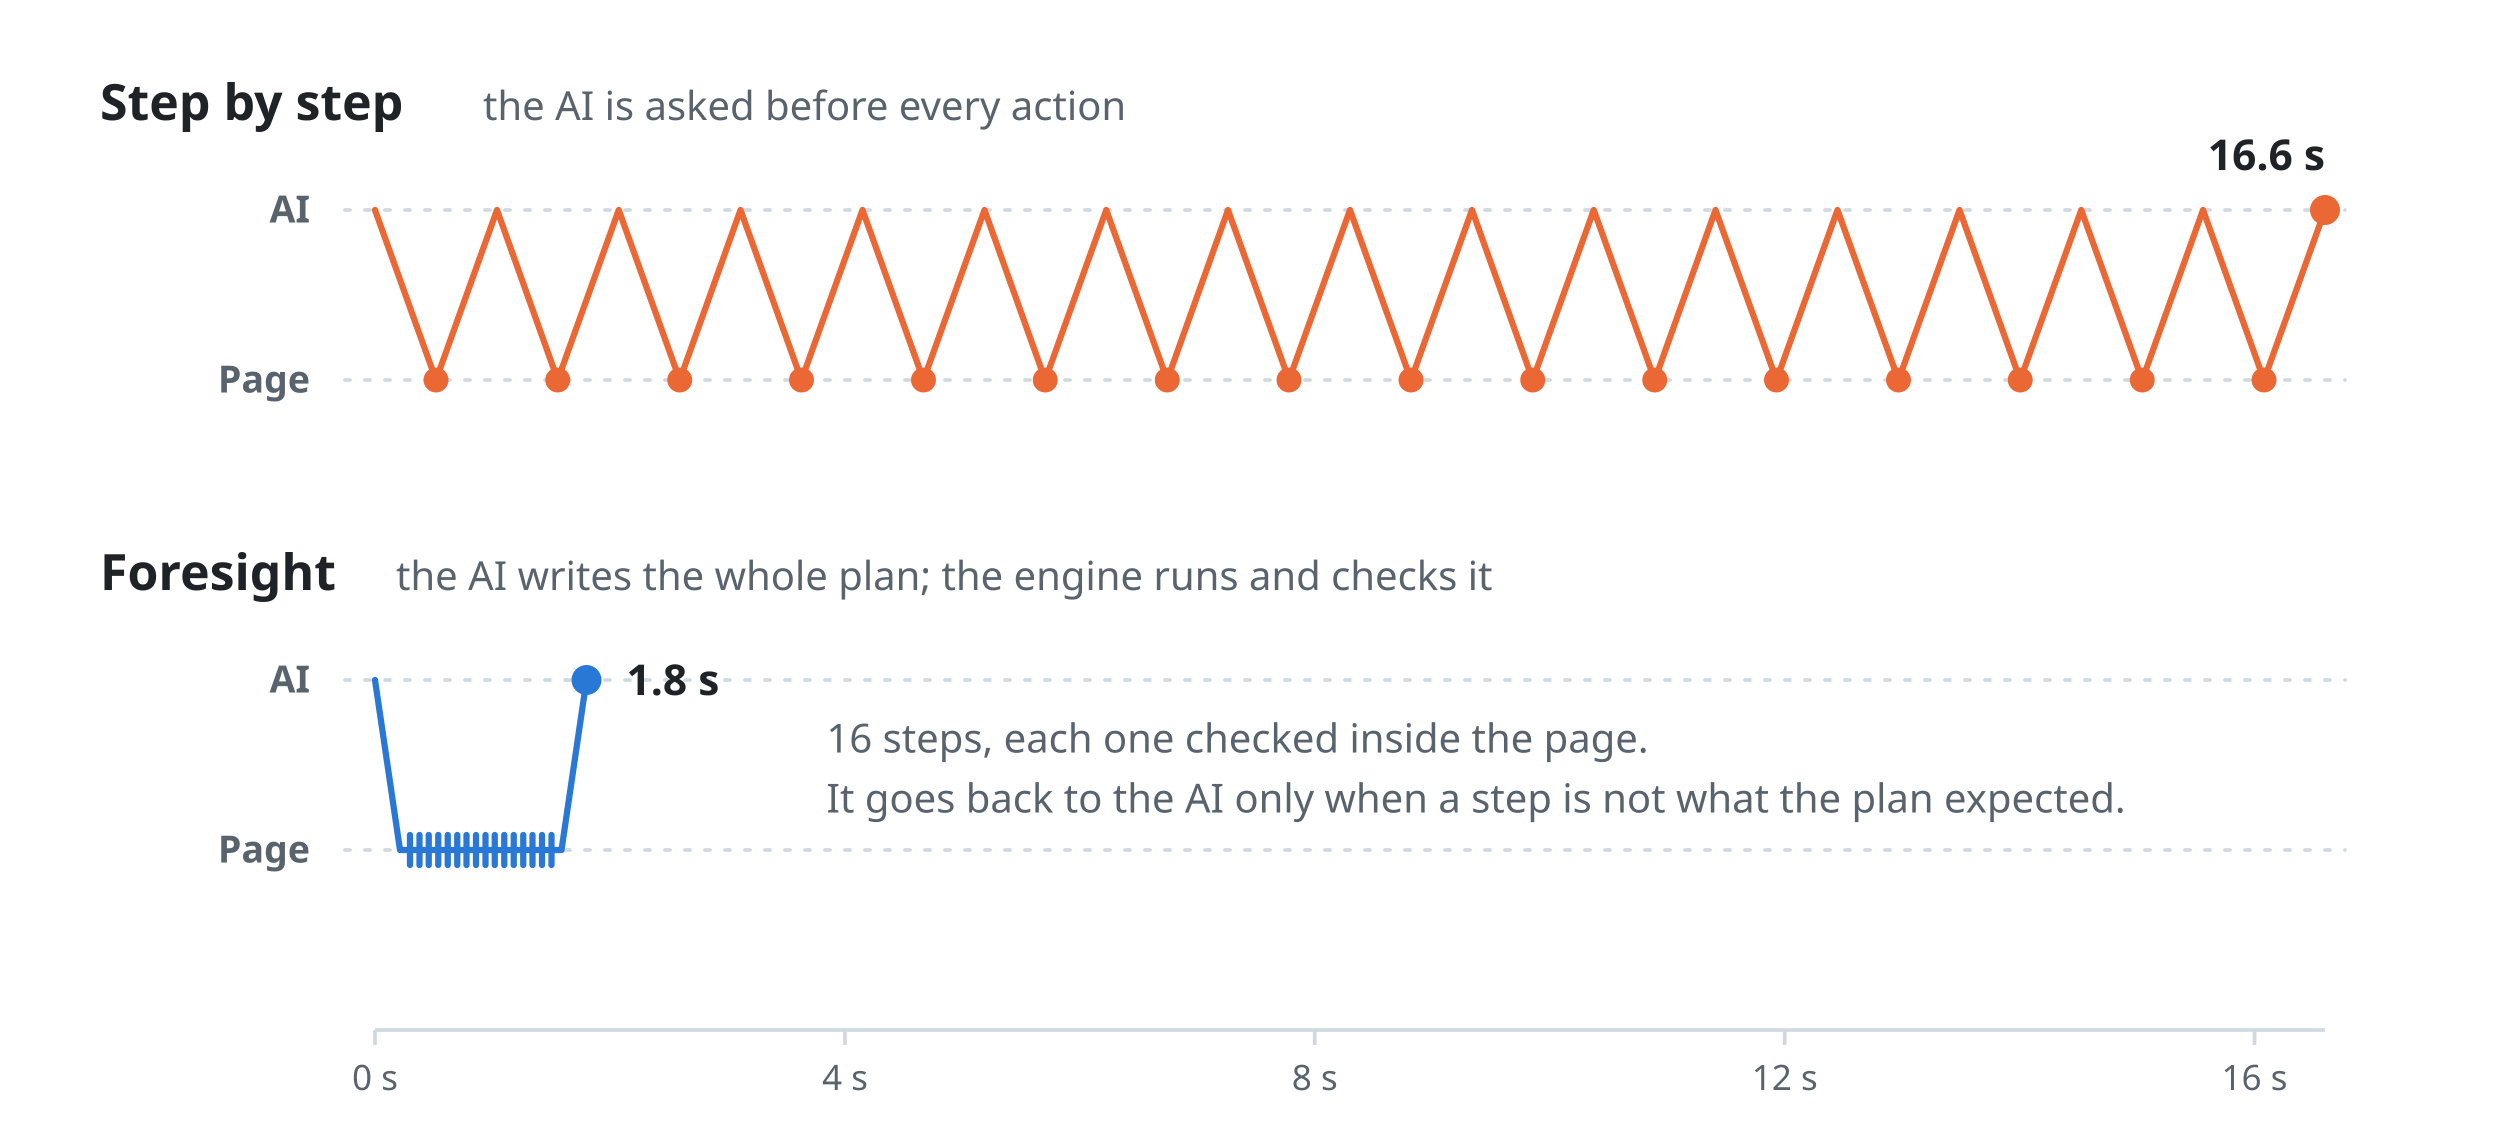
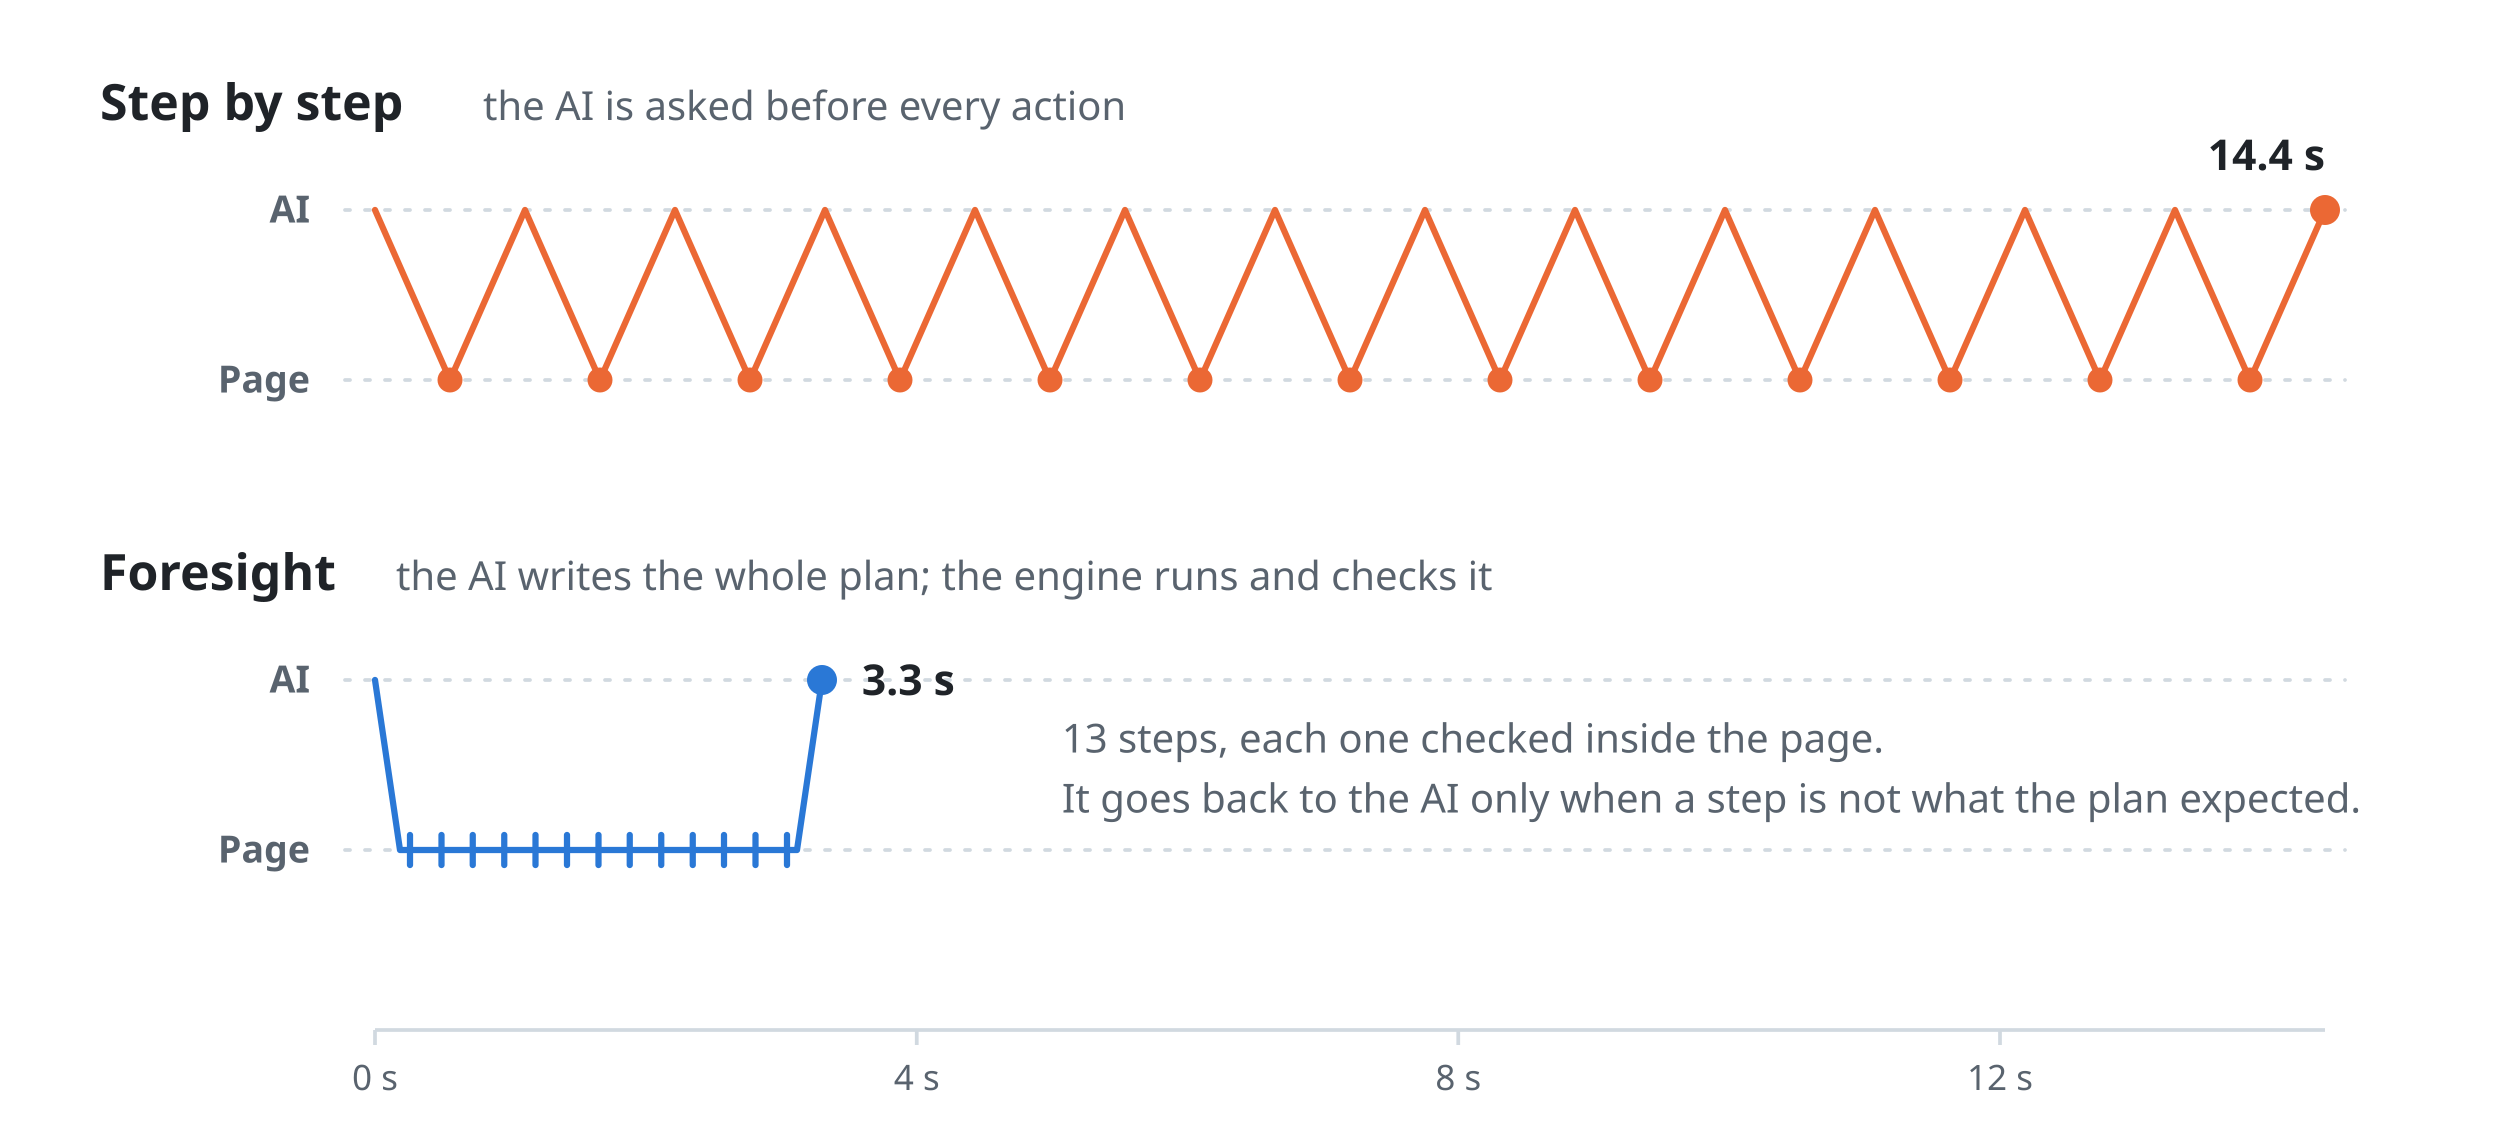
- <svg xmlns="http://www.w3.org/2000/svg" viewBox="0 0 1000 452" width="1000" height="452" role="img" aria-label="Step by step makes 16 trips to the AI and takes 16.6 seconds. Foresight makes one and takes 1.8 seconds." font-family="-apple-system,BlinkMacSystemFont,'Segoe UI','Noto Sans',Helvetica,Arial,sans-serif">
+ <svg xmlns="http://www.w3.org/2000/svg" viewBox="0 0 1000 452" width="1000" height="452" role="img" aria-label="Step by step looks at the page 13 times and takes 14.4 seconds. Foresight runs one plan and takes 3.3 seconds." font-family="-apple-system,BlinkMacSystemFont,'Segoe UI','Noto Sans',Helvetica,Arial,sans-serif">
  <text x="40" y="48" font-size="20" font-weight="700" fill="#1f2328" text-anchor="start">Step by step</text>
  <text x="193.2" y="48" font-size="16" font-weight="400" fill="#59636e" text-anchor="start">the AI is asked before every action</text>
  <text x="124" y="89" font-size="15" font-weight="600" fill="#59636e" text-anchor="end">AI</text>
  <line x1="138" y1="84" x2="938" y2="84" stroke="#d1d9e0" stroke-width="1.5" stroke-dasharray="2 6" stroke-linecap="round" />
  <text x="124" y="157" font-size="15" font-weight="600" fill="#59636e" text-anchor="end">Page</text>
  <line x1="138" y1="152" x2="938" y2="152" stroke="#d1d9e0" stroke-width="1.5" stroke-dasharray="2 6" stroke-linecap="round" />
-   <polyline points="150.0,84 174.4,152 198.8,84 223.1,152 247.5,84 271.9,152 296.2,84 320.6,152 345.0,84 369.4,152 393.8,84 418.1,152 442.5,84 466.9,152 491.2,84 515.6,152 540.0,84 564.4,152 588.8,84 613.1,152 637.5,84 661.9,152 686.2,84 710.6,152 735.0,84 759.4,152 783.8,84 808.1,152 832.5,84 856.9,152 881.2,84 905.6,152 930.0,84" fill="none" stroke="#eb6834" stroke-width="2.5" stroke-linejoin="round" stroke-linecap="round" />
-   <circle cx="174.4" cy="152" r="5" fill="#eb6834" />
-   <circle cx="223.1" cy="152" r="5" fill="#eb6834" />
-   <circle cx="271.9" cy="152" r="5" fill="#eb6834" />
-   <circle cx="320.6" cy="152" r="5" fill="#eb6834" />
-   <circle cx="369.4" cy="152" r="5" fill="#eb6834" />
-   <circle cx="418.1" cy="152" r="5" fill="#eb6834" />
-   <circle cx="466.9" cy="152" r="5" fill="#eb6834" />
-   <circle cx="515.6" cy="152" r="5" fill="#eb6834" />
-   <circle cx="564.4" cy="152" r="5" fill="#eb6834" />
-   <circle cx="613.1" cy="152" r="5" fill="#eb6834" />
-   <circle cx="661.9" cy="152" r="5" fill="#eb6834" />
-   <circle cx="710.6" cy="152" r="5" fill="#eb6834" />
-   <circle cx="759.4" cy="152" r="5" fill="#eb6834" />
-   <circle cx="808.1" cy="152" r="5" fill="#eb6834" />
-   <circle cx="856.9" cy="152" r="5" fill="#eb6834" />
-   <circle cx="905.6" cy="152" r="5" fill="#eb6834" />
+   <polyline points="150.0,84 180.0,152 210.0,84 240.0,152 270.0,84 300.0,152 330.0,84 360.0,152 390.0,84 420.0,152 450.0,84 480.0,152 510.0,84 540.0,152 570.0,84 600.0,152 630.0,84 660.0,152 690.0,84 720.0,152 750.0,84 780.0,152 810.0,84 840.0,152 870.0,84 900.0,152 930.0,84" fill="none" stroke="#eb6834" stroke-width="2.5" stroke-linejoin="round" stroke-linecap="round" />
+   <circle cx="180.0" cy="152" r="5" fill="#eb6834" />
+   <circle cx="240.0" cy="152" r="5" fill="#eb6834" />
+   <circle cx="300.0" cy="152" r="5" fill="#eb6834" />
+   <circle cx="360.0" cy="152" r="5" fill="#eb6834" />
+   <circle cx="420.0" cy="152" r="5" fill="#eb6834" />
+   <circle cx="480.0" cy="152" r="5" fill="#eb6834" />
+   <circle cx="540.0" cy="152" r="5" fill="#eb6834" />
+   <circle cx="600.0" cy="152" r="5" fill="#eb6834" />
+   <circle cx="660.0" cy="152" r="5" fill="#eb6834" />
+   <circle cx="720.0" cy="152" r="5" fill="#eb6834" />
+   <circle cx="780.0" cy="152" r="5" fill="#eb6834" />
+   <circle cx="840.0" cy="152" r="5" fill="#eb6834" />
+   <circle cx="900.0" cy="152" r="5" fill="#eb6834" />
  <circle cx="930.0" cy="84" r="6" fill="#eb6834" />
-   <text x="930.0" y="68" font-size="17" font-weight="700" fill="#1f2328" text-anchor="end">16.6 s</text>
+   <text x="930.0" y="68" font-size="17" font-weight="700" fill="#1f2328" text-anchor="end">14.4 s</text>
  <text x="40" y="236" font-size="20" font-weight="700" fill="#1f2328" text-anchor="start">Foresight</text>
  <text x="158.4" y="236" font-size="16" font-weight="400" fill="#59636e" text-anchor="start">the AI writes the whole plan; the engine runs and checks it</text>
  <text x="124" y="277" font-size="15" font-weight="600" fill="#59636e" text-anchor="end">AI</text>
  <line x1="138" y1="272" x2="938" y2="272" stroke="#d1d9e0" stroke-width="1.5" stroke-dasharray="2 6" stroke-linecap="round" />
  <text x="124" y="345" font-size="15" font-weight="600" fill="#59636e" text-anchor="end">Page</text>
  <line x1="138" y1="340" x2="938" y2="340" stroke="#d1d9e0" stroke-width="1.5" stroke-dasharray="2 6" stroke-linecap="round" />
-   <path d="M150 272 L160 340 L224.6 340 L234.6 272" fill="none" stroke="#2a78d6" stroke-width="2.5" stroke-linejoin="round" stroke-linecap="round" />
+   <path d="M150 272 L160 340 L318.8 340 L328.8 272" fill="none" stroke="#2a78d6" stroke-width="2.5" stroke-linejoin="round" stroke-linecap="round" />
  <line x1="164.0" y1="334" x2="164.0" y2="346" stroke="#2a78d6" stroke-width="2.5" stroke-linecap="round" />
-   <line x1="167.8" y1="334" x2="167.8" y2="346" stroke="#2a78d6" stroke-width="2.5" stroke-linecap="round" />
-   <line x1="171.5" y1="334" x2="171.5" y2="346" stroke="#2a78d6" stroke-width="2.5" stroke-linecap="round" />
-   <line x1="175.3" y1="334" x2="175.3" y2="346" stroke="#2a78d6" stroke-width="2.5" stroke-linecap="round" />
-   <line x1="179.1" y1="334" x2="179.1" y2="346" stroke="#2a78d6" stroke-width="2.5" stroke-linecap="round" />
-   <line x1="182.9" y1="334" x2="182.9" y2="346" stroke="#2a78d6" stroke-width="2.5" stroke-linecap="round" />
-   <line x1="186.6" y1="334" x2="186.6" y2="346" stroke="#2a78d6" stroke-width="2.5" stroke-linecap="round" />
-   <line x1="190.4" y1="334" x2="190.4" y2="346" stroke="#2a78d6" stroke-width="2.5" stroke-linecap="round" />
-   <line x1="194.2" y1="334" x2="194.2" y2="346" stroke="#2a78d6" stroke-width="2.5" stroke-linecap="round" />
-   <line x1="197.9" y1="334" x2="197.9" y2="346" stroke="#2a78d6" stroke-width="2.5" stroke-linecap="round" />
+   <line x1="176.6" y1="334" x2="176.6" y2="346" stroke="#2a78d6" stroke-width="2.5" stroke-linecap="round" />
+   <line x1="189.1" y1="334" x2="189.1" y2="346" stroke="#2a78d6" stroke-width="2.5" stroke-linecap="round" />
  <line x1="201.7" y1="334" x2="201.7" y2="346" stroke="#2a78d6" stroke-width="2.5" stroke-linecap="round" />
-   <line x1="205.5" y1="334" x2="205.5" y2="346" stroke="#2a78d6" stroke-width="2.5" stroke-linecap="round" />
-   <line x1="209.3" y1="334" x2="209.3" y2="346" stroke="#2a78d6" stroke-width="2.5" stroke-linecap="round" />
-   <line x1="213.0" y1="334" x2="213.0" y2="346" stroke="#2a78d6" stroke-width="2.5" stroke-linecap="round" />
-   <line x1="216.8" y1="334" x2="216.8" y2="346" stroke="#2a78d6" stroke-width="2.5" stroke-linecap="round" />
-   <line x1="220.6" y1="334" x2="220.6" y2="346" stroke="#2a78d6" stroke-width="2.5" stroke-linecap="round" />
-   <circle cx="234.6" cy="272" r="6" fill="#2a78d6" />
-   <text x="250.578" y="278" font-size="17" font-weight="700" fill="#1f2328" text-anchor="start">1.8 s</text>
-   <text x="330.578" y="301" font-size="16" font-weight="400" fill="#59636e" text-anchor="start">16 steps, each one checked inside the page.</text>
-   <text x="330.578" y="325" font-size="16" font-weight="400" fill="#59636e" text-anchor="start">It goes back to the AI only when a step is not what the plan expected.</text>
+   <line x1="214.2" y1="334" x2="214.2" y2="346" stroke="#2a78d6" stroke-width="2.5" stroke-linecap="round" />
+   <line x1="226.8" y1="334" x2="226.8" y2="346" stroke="#2a78d6" stroke-width="2.5" stroke-linecap="round" />
+   <line x1="239.4" y1="334" x2="239.4" y2="346" stroke="#2a78d6" stroke-width="2.5" stroke-linecap="round" />
+   <line x1="251.9" y1="334" x2="251.9" y2="346" stroke="#2a78d6" stroke-width="2.5" stroke-linecap="round" />
+   <line x1="264.5" y1="334" x2="264.5" y2="346" stroke="#2a78d6" stroke-width="2.5" stroke-linecap="round" />
+   <line x1="277.1" y1="334" x2="277.1" y2="346" stroke="#2a78d6" stroke-width="2.5" stroke-linecap="round" />
+   <line x1="289.6" y1="334" x2="289.6" y2="346" stroke="#2a78d6" stroke-width="2.5" stroke-linecap="round" />
+   <line x1="302.2" y1="334" x2="302.2" y2="346" stroke="#2a78d6" stroke-width="2.5" stroke-linecap="round" />
+   <line x1="314.8" y1="334" x2="314.8" y2="346" stroke="#2a78d6" stroke-width="2.5" stroke-linecap="round" />
+   <circle cx="328.8" cy="272" r="6" fill="#2a78d6" />
+   <text x="344.75" y="278" font-size="17" font-weight="700" fill="#1f2328" text-anchor="start">3.3 s</text>
+   <text x="424.75" y="301" font-size="16" font-weight="400" fill="#59636e" text-anchor="start">13 steps, each one checked inside the page.</text>
+   <text x="424.75" y="325" font-size="16" font-weight="400" fill="#59636e" text-anchor="start">It goes back to the AI only when a step is not what the plan expected.</text>
  <line x1="150" y1="412" x2="930" y2="412" stroke="#d1d9e0" stroke-width="1.5" />
  <line x1="150.0" y1="412" x2="150.0" y2="418" stroke="#d1d9e0" stroke-width="1.5" />
  <text x="150.0" y="436" font-size="14" font-weight="400" fill="#59636e" text-anchor="middle">0 s</text>
-   <line x1="338.0" y1="412" x2="338.0" y2="418" stroke="#d1d9e0" stroke-width="1.5" />
-   <text x="338.0" y="436" font-size="14" font-weight="400" fill="#59636e" text-anchor="middle">4 s</text>
-   <line x1="525.9" y1="412" x2="525.9" y2="418" stroke="#d1d9e0" stroke-width="1.5" />
-   <text x="525.9" y="436" font-size="14" font-weight="400" fill="#59636e" text-anchor="middle">8 s</text>
-   <line x1="713.9" y1="412" x2="713.9" y2="418" stroke="#d1d9e0" stroke-width="1.5" />
-   <text x="713.9" y="436" font-size="14" font-weight="400" fill="#59636e" text-anchor="middle">12 s</text>
-   <line x1="901.8" y1="412" x2="901.8" y2="418" stroke="#d1d9e0" stroke-width="1.5" />
-   <text x="901.8" y="436" font-size="14" font-weight="400" fill="#59636e" text-anchor="middle">16 s</text>
+   <line x1="366.7" y1="412" x2="366.7" y2="418" stroke="#d1d9e0" stroke-width="1.5" />
+   <text x="366.7" y="436" font-size="14" font-weight="400" fill="#59636e" text-anchor="middle">4 s</text>
+   <line x1="583.3" y1="412" x2="583.3" y2="418" stroke="#d1d9e0" stroke-width="1.5" />
+   <text x="583.3" y="436" font-size="14" font-weight="400" fill="#59636e" text-anchor="middle">8 s</text>
+   <line x1="800.0" y1="412" x2="800.0" y2="418" stroke="#d1d9e0" stroke-width="1.5" />
+   <text x="800.0" y="436" font-size="14" font-weight="400" fill="#59636e" text-anchor="middle">12 s</text>
</svg>
